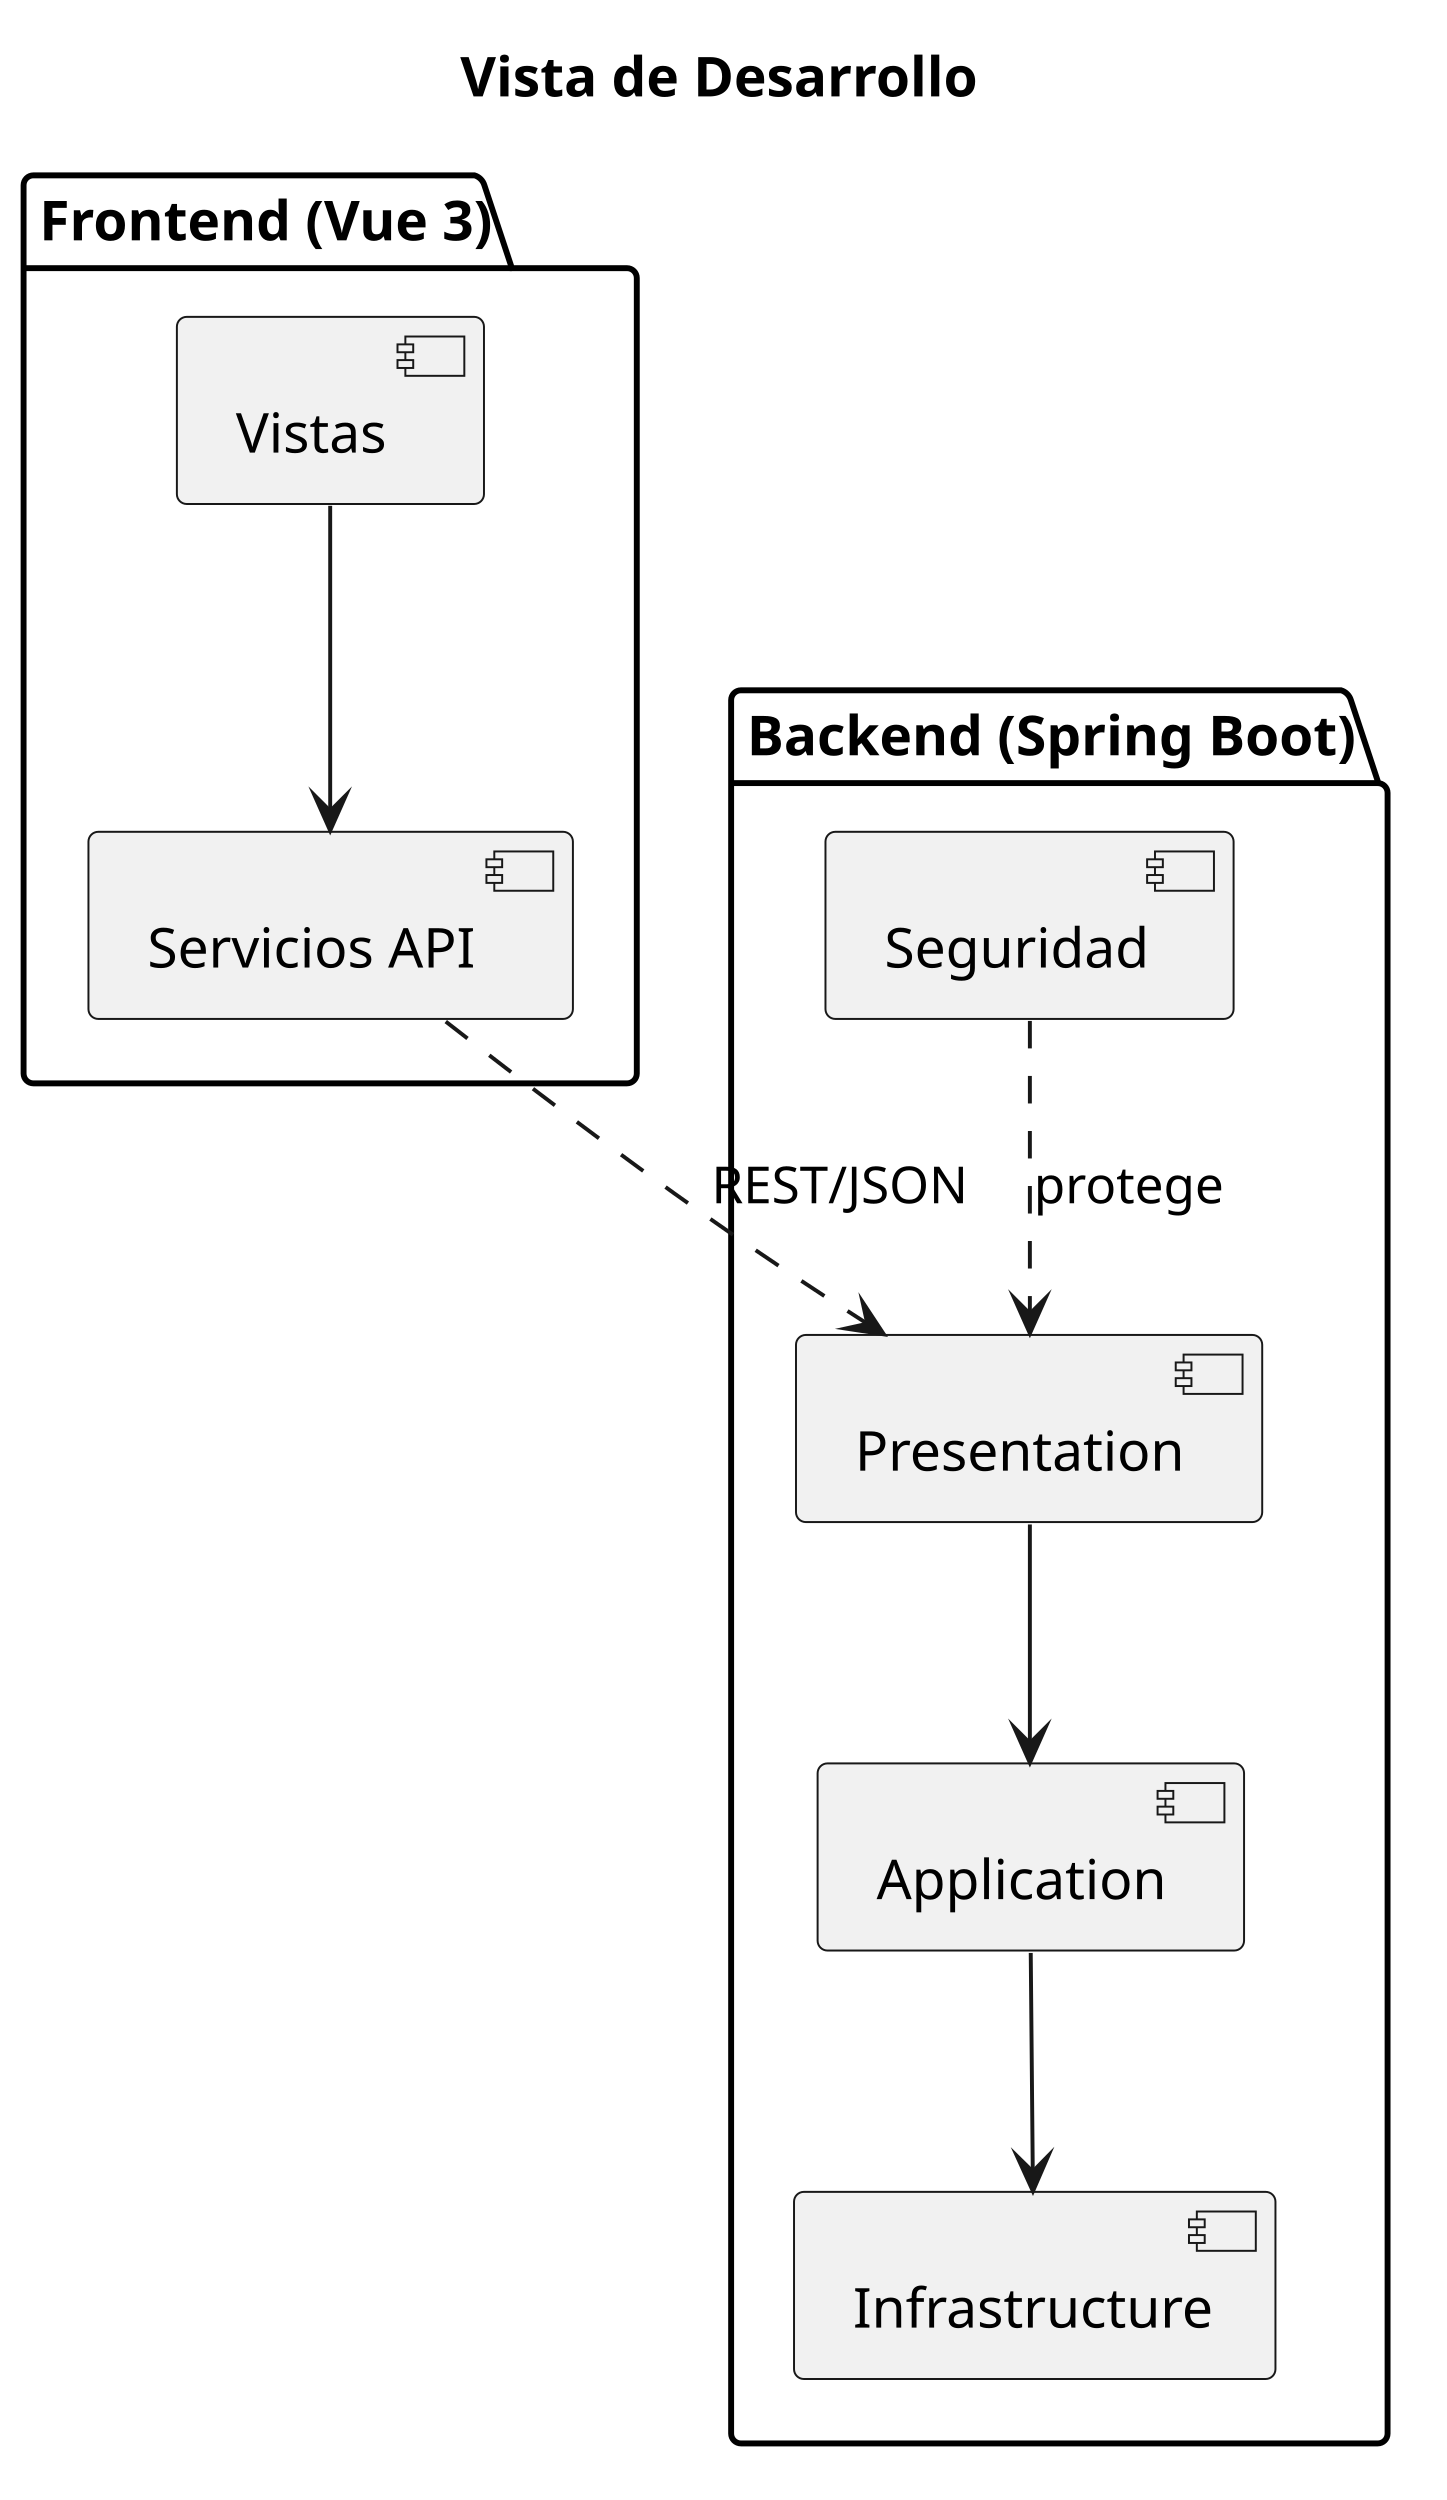
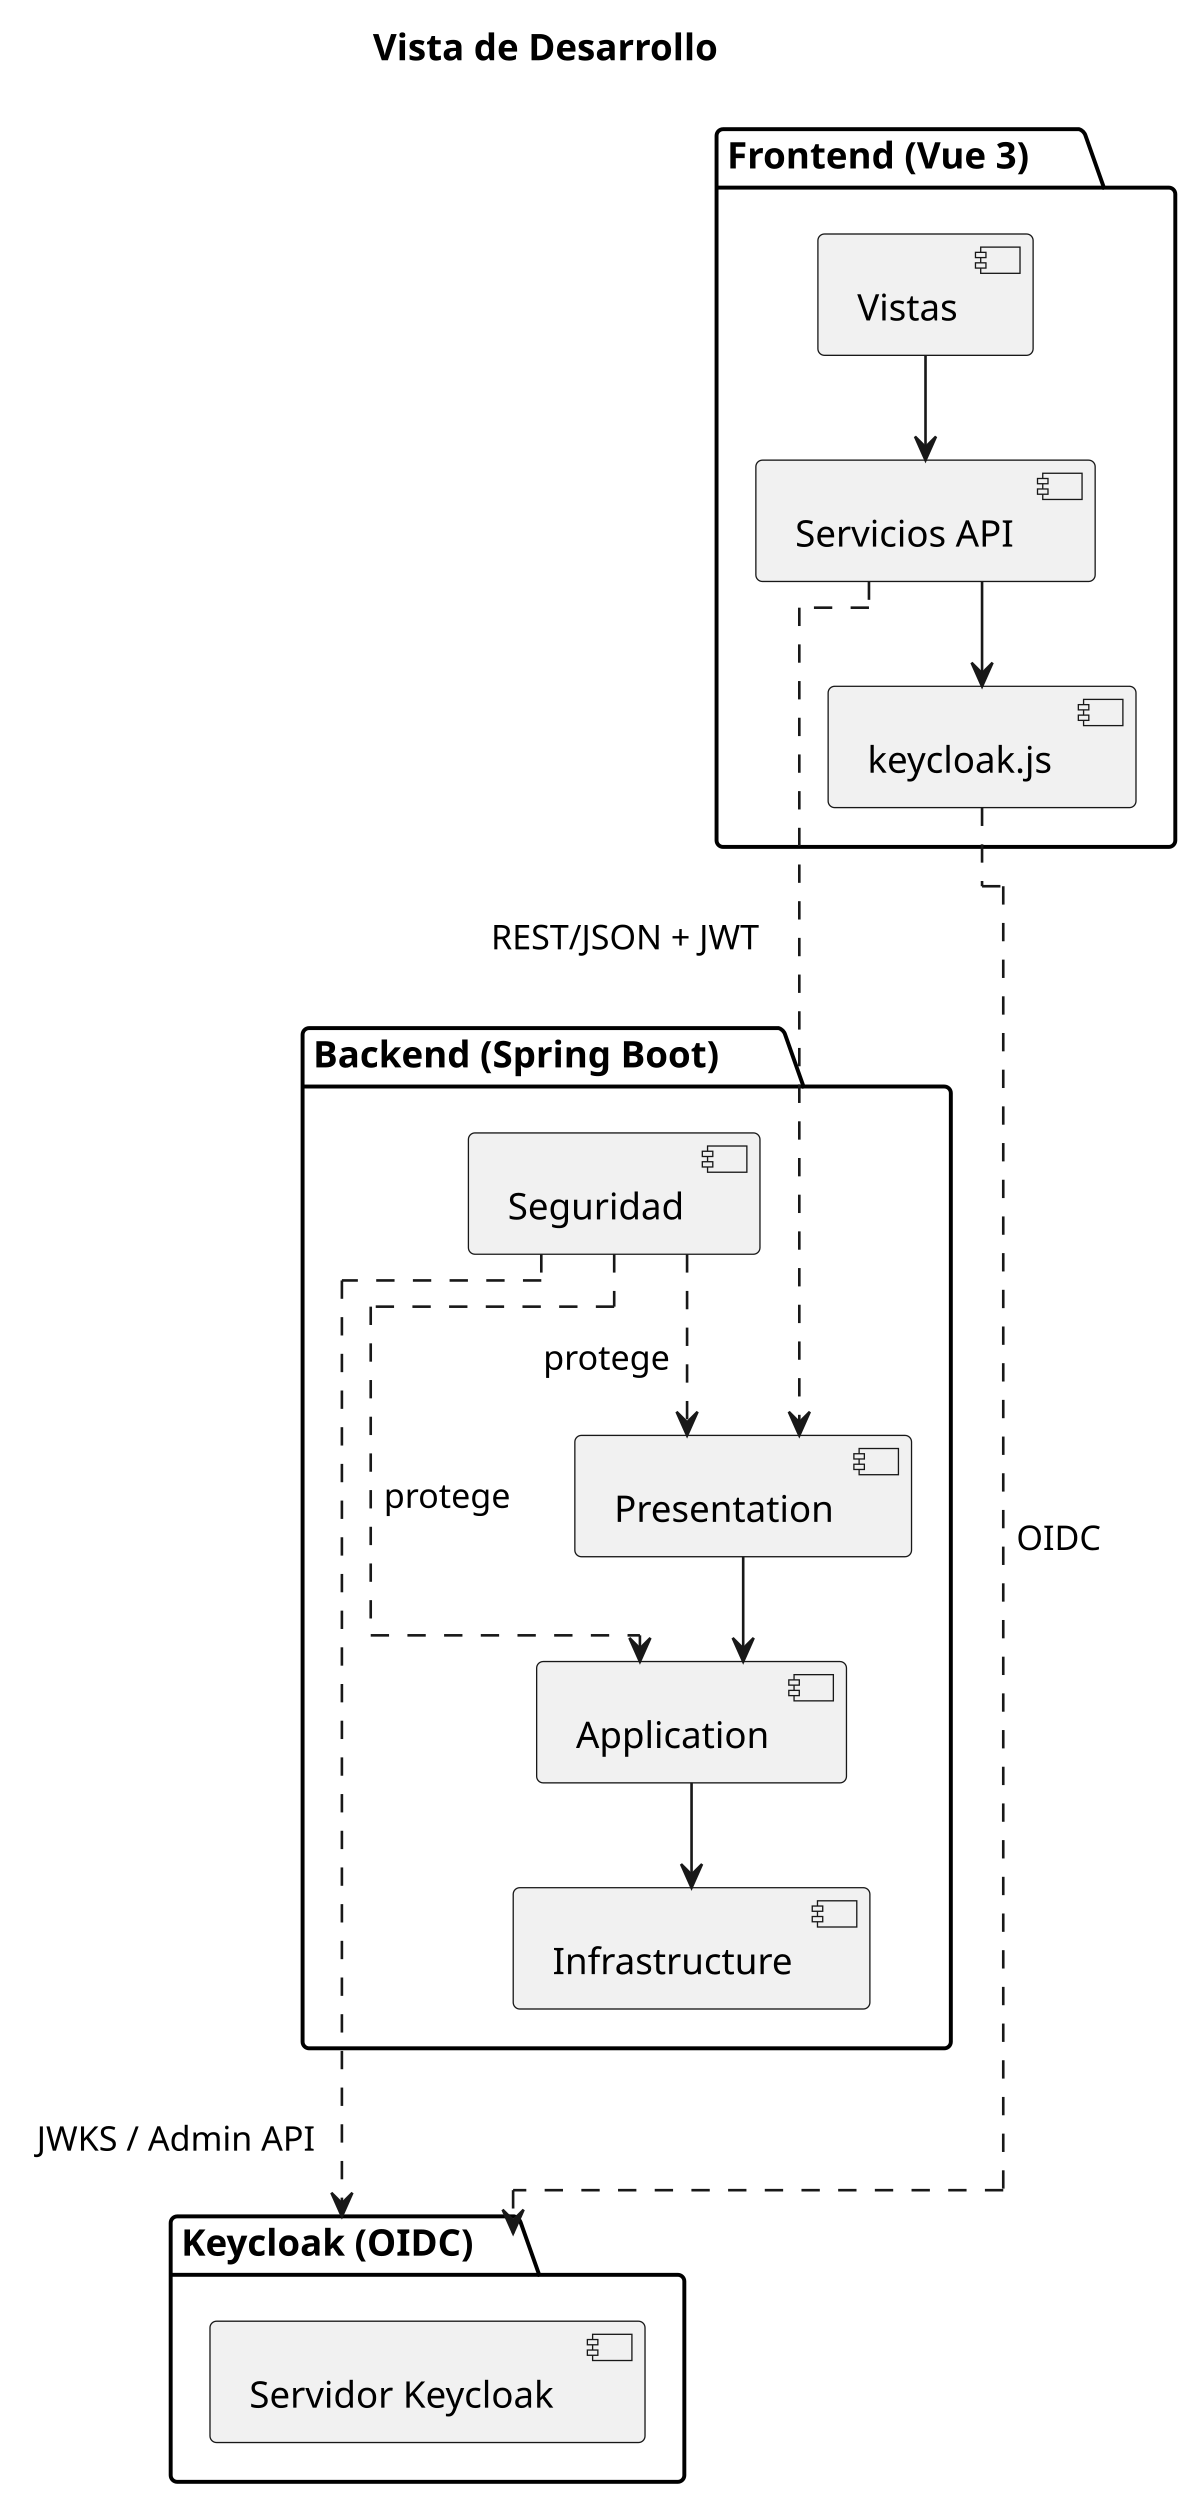
- <svg xmlns="http://www.w3.org/2000/svg" version="1.1" data-diagram-type="DESCRIPTION" style="width:368px;height:636px;background:#FFFFFF;" width="368px" height="636px" viewBox="0 0 368 636" zoomAndPan="magnify" preserveAspectRatio="none" contentStyleType="text/css">
+ <svg xmlns="http://www.w3.org/2000/svg" contentStyleType="text/css" data-diagram-type="DESCRIPTION" height="954px" preserveAspectRatio="none" style="width:455px;height:954px;background:#FFFFFF;" version="1.1" viewBox="0 0 455 954" width="455px" zoomAndPan="magnify">
  <defs />
-   <g font-family="sans-serif" lengthAdjust="spacing">
-     <g class="title" data-source-line="1">
-       <text x="117.086" y="24.533" fill="#000" font-size="14" textLength="126.827" font-weight="700">Vista de Desarrollo</text>
+   <g>
+     <g class="title" data-source-line="3">
+       <text fill="#000000" font-family="sans-serif" font-size="14" font-weight="bold" lengthAdjust="spacing" textLength="150.91" x="142.292" y="22.995">Vista de Desarrollo</text>
    </g>
-     <g class="cluster" data-qualified-name="Frontend .Vue 3." id="ent0001" data-source-line="2">
-       <path d="M8.5,44.609 L120.721,44.609 A3.75,3.75 0 0 1 123.221,47.109 L130.221,68.219 L159.5,68.219 A2.5,2.5 0 0 1 162,70.719 L162,273.109 A2.5,2.5 0 0 1 159.5,275.609 L8.5,275.609 A2.5,2.5 0 0 1 6,273.109 L6,47.109 A2.5,2.5 0 0 1 8.5,44.609" style="stroke:#000;stroke-width:1.5;" fill="none" />
-       <line x1="6" y1="68.219" x2="130.221" y2="68.219" style="stroke:#000;stroke-width:1.5;" />
-       <text x="10" y="61.143" fill="#000" font-size="14" textLength="111.221" font-weight="700">Frontend (Vue 3)</text>
+     <path d="M275.937,49.297 L411.749,49.297 A3.75,3.75 0 0 1 414.249,51.797 L421.249,71.594 L445.993,71.594 A2.5,2.5 0 0 1 448.493,74.094 L448.493,320.688 A2.5,2.5 0 0 1 445.993,323.188 L275.937,323.188 A2.5,2.5 0 0 1 273.437,320.688 L273.437,51.797 A2.5,2.5 0 0 1 275.937,49.297" fill="none" style="stroke:#000000;stroke-width:1.5;" />
+     <line style="stroke:#000000;stroke-width:1.5;" x1="273.437" x2="421.249" y1="71.594" y2="71.594" />
+     <text fill="#000000" font-family="sans-serif" font-size="14" font-weight="bold" lengthAdjust="spacing" textLength="134.811" x="277.437" y="64.292">Frontend (Vue 3)</text>
+     <path d="M117.968,392.32 L297.119,392.32 A3.75,3.75 0 0 1 299.619,394.82 L306.619,414.617 L360.341,414.617 A2.5,2.5 0 0 1 362.841,417.117 L362.841,779.141 A2.5,2.5 0 0 1 360.341,781.641 L117.968,781.641 A2.5,2.5 0 0 1 115.468,779.141 L115.468,394.82 A2.5,2.5 0 0 1 117.968,392.32" fill="none" style="stroke:#000000;stroke-width:1.5;" />
+     <line style="stroke:#000000;stroke-width:1.5;" x1="115.468" x2="306.619" y1="414.617" y2="414.617" />
+     <text fill="#000000" font-family="sans-serif" font-size="14" font-weight="bold" lengthAdjust="spacing" textLength="178.151" x="119.468" y="407.315">Backend (Spring Boot)</text>
+     <path d="M67.632,845.773 L196.252,845.773 A3.75,3.75 0 0 1 198.752,848.273 L205.752,868.07 L258.639,868.07 A2.5,2.5 0 0 1 261.139,870.57 L261.139,944.57 A2.5,2.5 0 0 1 258.639,947.07 L67.632,947.07 A2.5,2.5 0 0 1 65.132,944.57 L65.132,848.273 A2.5,2.5 0 0 1 67.632,845.773" fill="none" style="stroke:#000000;stroke-width:1.5;" />
+     <line style="stroke:#000000;stroke-width:1.5;" x1="65.132" x2="205.752" y1="868.07" y2="868.07" />
+     <text fill="#000000" font-family="sans-serif" font-size="14" font-weight="bold" lengthAdjust="spacing" textLength="127.62" x="69.132" y="860.769">Keycloak (OIDC)</text>
+     <g class="entity" data-entity="Vistas" data-source-line="6" data-uid="ent0003" id="entity_Vistas">
+       <rect fill="#F1F1F1" height="46.297" rx="2.5" ry="2.5" style="stroke:#181818;stroke-width:0.5;" width="82.123" x="312.113" y="89.297" />
+       <rect fill="#F1F1F1" height="10" style="stroke:#181818;stroke-width:0.5;" width="15" x="374.236" y="94.297" />
+       <rect fill="#F1F1F1" height="2" style="stroke:#181818;stroke-width:0.5;" width="4" x="372.236" y="96.297" />
+       <rect fill="#F1F1F1" height="2" style="stroke:#181818;stroke-width:0.5;" width="4" x="372.236" y="100.297" />
+       <text fill="#000000" font-family="sans-serif" font-size="14" lengthAdjust="spacing" textLength="42.123" x="327.113" y="122.292">Vistas</text>
    </g>
-     <g class="cluster" data-qualified-name="Backend .Spring Boot." id="ent0005" data-source-line="5">
-       <path d="M188.5,175.609 L341.169,175.609 A3.75,3.75 0 0 1 343.669,178.109 L350.669,199.219 L350.5,199.219 A2.5,2.5 0 0 1 353,201.719 L353,619.109 A2.5,2.5 0 0 1 350.5,621.609 L188.5,621.609 A2.5,2.5 0 0 1 186,619.109 L186,178.109 A2.5,2.5 0 0 1 188.5,175.609" style="stroke:#000;stroke-width:1.5;" fill="none" />
-       <line x1="186" y1="199.219" x2="350.669" y2="199.219" style="stroke:#000;stroke-width:1.5;" />
-       <text x="190" y="192.143" fill="#000" font-size="14" textLength="151.669" font-weight="700">Backend (Spring Boot)</text>
+     <g class="entity" data-entity="Servicios API" data-source-line="6" data-uid="ent0004" id="entity_Servicios API">
+       <rect fill="#F1F1F1" height="46.297" rx="2.5" ry="2.5" style="stroke:#181818;stroke-width:0.5;" width="129.476" x="288.437" y="175.594" />
+       <rect fill="#F1F1F1" height="10" style="stroke:#181818;stroke-width:0.5;" width="15" x="397.913" y="180.594" />
+       <rect fill="#F1F1F1" height="2" style="stroke:#181818;stroke-width:0.5;" width="4" x="395.913" y="182.594" />
+       <rect fill="#F1F1F1" height="2" style="stroke:#181818;stroke-width:0.5;" width="4" x="395.913" y="186.594" />
+       <text fill="#000000" font-family="sans-serif" font-size="14" lengthAdjust="spacing" textLength="89.476" x="303.437" y="208.589">Servicios API</text>
    </g>
-     <g class="entity" data-qualified-name="Frontend .Vue 3..Vistas" id="ent0002" data-source-line="3">
-       <rect x="45" y="80.609" width="78.124" height="47.609" fill="#F1F1F1" style="stroke:#181818;stroke-width:0.5;" rx="2.5" ry="2.5" />
-       <rect x="103.124" y="85.609" width="15" height="10" fill="#F1F1F1" style="stroke:#181818;stroke-width:0.5;" />
-       <rect x="101.124" y="87.609" width="4" height="2" fill="#F1F1F1" style="stroke:#181818;stroke-width:0.5;" />
-       <rect x="101.124" y="91.609" width="4" height="2" fill="#F1F1F1" style="stroke:#181818;stroke-width:0.5;" />
-       <text x="60" y="115.143" fill="#000" font-size="14" textLength="38.124">Vistas</text>
+     <g class="entity" data-entity="keycloak.js" data-source-line="7" data-uid="ent0006" id="entity_keycloak.js">
+       <rect fill="#F1F1F1" height="46.297" rx="2.5" ry="2.5" style="stroke:#181818;stroke-width:0.5;" width="117.478" x="316.015" y="261.891" />
+       <rect fill="#F1F1F1" height="10" style="stroke:#181818;stroke-width:0.5;" width="15" x="413.493" y="266.891" />
+       <rect fill="#F1F1F1" height="2" style="stroke:#181818;stroke-width:0.5;" width="4" x="411.493" y="268.891" />
+       <rect fill="#F1F1F1" height="2" style="stroke:#181818;stroke-width:0.5;" width="4" x="411.493" y="272.891" />
+       <text fill="#000000" font-family="sans-serif" font-size="14" lengthAdjust="spacing" textLength="77.478" x="331.015" y="294.886">keycloak.js</text>
    </g>
-     <g class="entity" data-qualified-name="Frontend .Vue 3..Servicios API" id="ent0003" data-source-line="3">
-       <rect x="22.5" y="211.609" width="123.248" height="47.609" fill="#F1F1F1" style="stroke:#181818;stroke-width:0.5;" rx="2.5" ry="2.5" />
-       <rect x="125.748" y="216.609" width="15" height="10" fill="#F1F1F1" style="stroke:#181818;stroke-width:0.5;" />
-       <rect x="123.748" y="218.609" width="4" height="2" fill="#F1F1F1" style="stroke:#181818;stroke-width:0.5;" />
-       <rect x="123.748" y="222.609" width="4" height="2" fill="#F1F1F1" style="stroke:#181818;stroke-width:0.5;" />
-       <text x="37.5" y="246.143" fill="#000" font-size="14" textLength="83.248">Servicios API</text>
+     <g class="entity" data-entity="Presentation" data-source-line="11" data-uid="ent0009" id="entity_Presentation">
+       <rect fill="#F1F1F1" height="46.297" rx="2.5" ry="2.5" style="stroke:#181818;stroke-width:0.5;" width="128.477" x="219.363" y="547.75" />
+       <rect fill="#F1F1F1" height="10" style="stroke:#181818;stroke-width:0.5;" width="15" x="327.841" y="552.75" />
+       <rect fill="#F1F1F1" height="2" style="stroke:#181818;stroke-width:0.5;" width="4" x="325.841" y="554.75" />
+       <rect fill="#F1F1F1" height="2" style="stroke:#181818;stroke-width:0.5;" width="4" x="325.841" y="558.75" />
+       <text fill="#000000" font-family="sans-serif" font-size="14" lengthAdjust="spacing" textLength="88.478" x="234.363" y="580.745">Presentation</text>
    </g>
-     <g class="entity" data-qualified-name="Backend .Spring Boot..Presentation" id="ent0006" data-source-line="6">
-       <rect x="202.5" y="339.609" width="118.606" height="47.609" fill="#F1F1F1" style="stroke:#181818;stroke-width:0.5;" rx="2.5" ry="2.5" />
-       <rect x="301.106" y="344.609" width="15" height="10" fill="#F1F1F1" style="stroke:#181818;stroke-width:0.5;" />
-       <rect x="299.106" y="346.609" width="4" height="2" fill="#F1F1F1" style="stroke:#181818;stroke-width:0.5;" />
-       <rect x="299.106" y="350.609" width="4" height="2" fill="#F1F1F1" style="stroke:#181818;stroke-width:0.5;" />
-       <text x="217.5" y="374.143" fill="#000" font-size="14" textLength="78.606">Presentation</text>
+     <g class="entity" data-entity="Application" data-source-line="11" data-uid="ent0010" id="entity_Application">
+       <rect fill="#F1F1F1" height="46.297" rx="2.5" ry="2.5" style="stroke:#181818;stroke-width:0.5;" width="118.224" x="204.786" y="634.047" />
+       <rect fill="#F1F1F1" height="10" style="stroke:#181818;stroke-width:0.5;" width="15" x="303.01" y="639.047" />
+       <rect fill="#F1F1F1" height="2" style="stroke:#181818;stroke-width:0.5;" width="4" x="301.01" y="641.047" />
+       <rect fill="#F1F1F1" height="2" style="stroke:#181818;stroke-width:0.5;" width="4" x="301.01" y="645.047" />
+       <text fill="#000000" font-family="sans-serif" font-size="14" lengthAdjust="spacing" textLength="78.224" x="219.786" y="667.042">Application</text>
    </g>
-     <g class="entity" data-qualified-name="Backend .Spring Boot..Application" id="ent0007" data-source-line="6">
-       <rect x="208" y="448.609" width="108.489" height="47.609" fill="#F1F1F1" style="stroke:#181818;stroke-width:0.5;" rx="2.5" ry="2.5" />
-       <rect x="296.489" y="453.609" width="15" height="10" fill="#F1F1F1" style="stroke:#181818;stroke-width:0.5;" />
-       <rect x="294.489" y="455.609" width="4" height="2" fill="#F1F1F1" style="stroke:#181818;stroke-width:0.5;" />
-       <rect x="294.489" y="459.609" width="4" height="2" fill="#F1F1F1" style="stroke:#181818;stroke-width:0.5;" />
-       <text x="223" y="483.143" fill="#000" font-size="14" textLength="68.489">Application</text>
+     <g class="entity" data-entity="Infrastructure" data-source-line="12" data-uid="ent0012" id="entity_Infrastructure">
+       <rect fill="#F1F1F1" height="46.297" rx="2.5" ry="2.5" style="stroke:#181818;stroke-width:0.5;" width="136.106" x="195.845" y="720.344" />
+       <rect fill="#F1F1F1" height="10" style="stroke:#181818;stroke-width:0.5;" width="15" x="311.951" y="725.344" />
+       <rect fill="#F1F1F1" height="2" style="stroke:#181818;stroke-width:0.5;" width="4" x="309.951" y="727.344" />
+       <rect fill="#F1F1F1" height="2" style="stroke:#181818;stroke-width:0.5;" width="4" x="309.951" y="731.344" />
+       <text fill="#000000" font-family="sans-serif" font-size="14" lengthAdjust="spacing" textLength="96.106" x="210.845" y="753.339">Infrastructure</text>
    </g>
-     <g class="entity" data-qualified-name="Backend .Spring Boot..Infrastructure" id="ent0009" data-source-line="7">
-       <rect x="202" y="557.609" width="122.476" height="47.609" fill="#F1F1F1" style="stroke:#181818;stroke-width:0.5;" rx="2.5" ry="2.5" />
-       <rect x="304.476" y="562.609" width="15" height="10" fill="#F1F1F1" style="stroke:#181818;stroke-width:0.5;" />
-       <rect x="302.476" y="564.609" width="4" height="2" fill="#F1F1F1" style="stroke:#181818;stroke-width:0.5;" />
-       <rect x="302.476" y="568.609" width="4" height="2" fill="#F1F1F1" style="stroke:#181818;stroke-width:0.5;" />
-       <text x="217" y="592.143" fill="#000" font-size="14" textLength="82.476">Infrastructure</text>
+     <g class="entity" data-entity="Seguridad" data-source-line="13" data-uid="ent0014" id="entity_Seguridad">
+       <rect fill="#F1F1F1" height="46.297" rx="2.5" ry="2.5" style="stroke:#181818;stroke-width:0.5;" width="111.258" x="178.746" y="432.32" />
+       <rect fill="#F1F1F1" height="10" style="stroke:#181818;stroke-width:0.5;" width="15" x="270.004" y="437.32" />
+       <rect fill="#F1F1F1" height="2" style="stroke:#181818;stroke-width:0.5;" width="4" x="268.004" y="439.32" />
+       <rect fill="#F1F1F1" height="2" style="stroke:#181818;stroke-width:0.5;" width="4" x="268.004" y="443.32" />
+       <text fill="#000000" font-family="sans-serif" font-size="14" lengthAdjust="spacing" textLength="71.258" x="193.746" y="465.315">Seguridad</text>
    </g>
-     <g class="entity" data-qualified-name="Backend .Spring Boot..Seguridad" id="ent0011" data-source-line="8">
-       <rect x="210" y="211.609" width="103.827" height="47.609" fill="#F1F1F1" style="stroke:#181818;stroke-width:0.5;" rx="2.5" ry="2.5" />
-       <rect x="293.827" y="216.609" width="15" height="10" fill="#F1F1F1" style="stroke:#181818;stroke-width:0.5;" />
-       <rect x="291.827" y="218.609" width="4" height="2" fill="#F1F1F1" style="stroke:#181818;stroke-width:0.5;" />
-       <rect x="291.827" y="222.609" width="4" height="2" fill="#F1F1F1" style="stroke:#181818;stroke-width:0.5;" />
-       <text x="225" y="246.143" fill="#000" font-size="14" textLength="63.827">Seguridad</text>
+     <g class="entity" data-entity="Servidor Keycloak" data-source-line="18" data-uid="ent0018" id="entity_Servidor Keycloak">
+       <rect fill="#F1F1F1" height="46.297" rx="2.5" ry="2.5" style="stroke:#181818;stroke-width:0.5;" width="166.007" x="80.132" y="885.773" />
+       <rect fill="#F1F1F1" height="10" style="stroke:#181818;stroke-width:0.5;" width="15" x="226.139" y="890.773" />
+       <rect fill="#F1F1F1" height="2" style="stroke:#181818;stroke-width:0.5;" width="4" x="224.139" y="892.773" />
+       <rect fill="#F1F1F1" height="2" style="stroke:#181818;stroke-width:0.5;" width="4" x="224.139" y="896.773" />
+       <text fill="#000000" font-family="sans-serif" font-size="14" lengthAdjust="spacing" textLength="126.007" x="95.132" y="918.769">Servidor Keycloak</text>
    </g>
-     <g class="link" data-entity-1="ent0002" data-entity-2="ent0003" id="lnk4" data-source-line="3" data-link-type="dependency">
-       <path d="M84,128.669 C84,152.009 84,182.889 84,206.309" style="stroke:#181818;stroke-width:1;" fill="none" id="Vistas-to-Servicios API" />
-       <polygon points="84,211.309,88,202.309,84,206.309,80,202.309,84,211.309" fill="#181818" style="stroke:#181818;stroke-width:1;stroke-linejoin:miter;stroke-miterlimit:10;" />
-     </g>
-     <g class="link" data-entity-1="ent0006" data-entity-2="ent0007" id="lnk8" data-source-line="6" data-link-type="dependency">
-       <path d="M262,387.829 C262,405.769 262,425.499 262,443.439" style="stroke:#181818;stroke-width:1;" fill="none" id="Presentation-to-Application" />
-       <polygon points="262,448.439,266,439.439,262,443.439,258,439.439,262,448.439" fill="#181818" style="stroke:#181818;stroke-width:1;stroke-linejoin:miter;stroke-miterlimit:10;" />
-     </g>
-     <g class="link" data-entity-1="ent0007" data-entity-2="ent0009" id="lnk10" data-source-line="7" data-link-type="dependency">
-       <path d="M262.22,496.829 C262.38,514.769 262.575,534.5 262.735,552.44" style="stroke:#181818;stroke-width:1;" fill="none" id="Application-to-Infrastructure" />
-       <polygon points="262.78,557.439,266.7,548.404,262.735,552.44,258.7,548.475,262.78,557.439" fill="#181818" style="stroke:#181818;stroke-width:1;stroke-linejoin:miter;stroke-miterlimit:10;" />
-     </g>
-     <g class="link" data-entity-1="ent0011" data-entity-2="ent0006" id="lnk12" data-source-line="8" data-link-type="dependency">
-       <path d="M262,259.719 C262,282.309 262,311.529 262,334.219" style="stroke:#181818;stroke-width:1;stroke-dasharray:7,7;" fill="none" id="Seguridad-to-Presentation" />
-       <polygon points="262,339.219,266,330.219,262,334.219,258,330.219,262,339.219" fill="#181818" style="stroke:#181818;stroke-width:1;stroke-linejoin:miter;stroke-miterlimit:10;" />
-       <text x="263" y="306.104" fill="#000" font-size="13" textLength="44.091">protege</text>
-     </g>
-     <g class="link" data-entity-1="ent0003" data-entity-2="ent0006" id="lnk13" data-source-line="10" data-link-type="dependency">
-       <path d="M113.4,259.889 C132.19,274.529 157.21,293.609 180,309.609 C194.43,319.739 206.458,327.684 220.648,336.764" style="stroke:#181818;stroke-width:1;stroke-dasharray:7,7;" fill="none" id="Servicios API-to-Presentation" />
-       <polygon points="224.86,339.459,219.435,331.239,220.648,336.764,215.123,337.978,224.86,339.459" fill="#181818" style="stroke:#181818;stroke-width:1;stroke-linejoin:miter;stroke-miterlimit:10;" />
-       <text x="181" y="306.104" fill="#000" font-size="13" textLength="72.954">REST/JSON</text>
-     </g>
+     <line style="stroke:#181818;stroke-width:1;" x1="353.175" x2="353.175" y1="135.594" y2="175.594" />
+     <polygon fill="#181818" points="353.175,175.594,357.175,166.594,353.175,170.594,349.175,166.594,353.175,175.594" style="stroke:#181818;stroke-width:1;" />
+     <line style="stroke:#181818;stroke-width:1;" x1="374.754" x2="374.754" y1="221.891" y2="261.891" />
+     <polygon fill="#181818" points="374.754,261.891,378.754,252.891,374.754,256.891,370.754,252.891,374.754,261.891" style="stroke:#181818;stroke-width:1;" />
+     <line style="stroke:#181818;stroke-width:1;" x1="283.602" x2="283.602" y1="594.047" y2="634.047" />
+     <polygon fill="#181818" points="283.602,634.047,287.602,625.047,283.602,629.047,279.602,625.047,283.602,634.047" style="stroke:#181818;stroke-width:1;" />
+     <line style="stroke:#181818;stroke-width:1;" x1="263.898" x2="263.898" y1="680.344" y2="720.344" />
+     <polygon fill="#181818" points="263.898,720.344,267.898,711.344,263.898,715.344,259.898,711.344,263.898,720.344" style="stroke:#181818;stroke-width:1;" />
+     <line style="stroke:#181818;stroke-width:1;stroke-dasharray:7,7;" x1="262.189" x2="262.189" y1="478.617" y2="547.75" />
+     <polygon fill="#181818" points="262.189,547.75,266.189,538.75,262.189,542.75,258.189,538.75,262.189,547.75" style="stroke:#181818;stroke-width:1;" />
+     <text fill="#000000" font-family="sans-serif" font-size="13" lengthAdjust="spacing" textLength="50.895" x="207.294" y="522.684">protege</text>
+     <line style="stroke:#181818;stroke-width:1;stroke-dasharray:7,7;" x1="234.375" x2="234.375" y1="478.617" y2="498.617" />
+     <line style="stroke:#181818;stroke-width:1;stroke-dasharray:7,7;" x1="234.375" x2="141.468" y1="498.617" y2="498.617" />
+     <line style="stroke:#181818;stroke-width:1;stroke-dasharray:7,7;" x1="141.468" x2="141.468" y1="498.617" y2="624.047" />
+     <line style="stroke:#181818;stroke-width:1;stroke-dasharray:7,7;" x1="141.468" x2="244.194" y1="624.047" y2="624.047" />
+     <line style="stroke:#181818;stroke-width:1;stroke-dasharray:7,7;" x1="244.194" x2="244.194" y1="624.047" y2="634.047" />
+     <polygon fill="#181818" points="244.194,634.047,248.194,625.047,244.194,629.047,240.194,625.047,244.194,634.047" style="stroke:#181818;stroke-width:1;" />
+     <text fill="#000000" font-family="sans-serif" font-size="13" lengthAdjust="spacing" textLength="50.895" x="146.468" y="575.399">protege</text>
+     <line style="stroke:#181818;stroke-width:1;stroke-dasharray:7,7;" x1="331.596" x2="331.596" y1="221.891" y2="231.891" />
+     <line style="stroke:#181818;stroke-width:1;stroke-dasharray:7,7;" x1="331.596" x2="305.015" y1="231.891" y2="231.891" />
+     <line style="stroke:#181818;stroke-width:1;stroke-dasharray:7,7;" x1="305.015" x2="305.015" y1="231.891" y2="547.75" />
+     <polygon fill="#181818" points="305.015,547.75,309.015,538.75,305.015,542.75,301.015,538.75,305.015,547.75" style="stroke:#181818;stroke-width:1;" />
+     <text fill="#000000" font-family="sans-serif" font-size="13" lengthAdjust="spacing" textLength="113.648" x="187.367" y="362.254">REST/JSON + JWT</text>
+     <line style="stroke:#181818;stroke-width:1;stroke-dasharray:7,7;" x1="374.754" x2="374.754" y1="308.188" y2="338.188" />
+     <line style="stroke:#181818;stroke-width:1;stroke-dasharray:7,7;" x1="374.754" x2="382.841" y1="338.188" y2="338.188" />
+     <line style="stroke:#181818;stroke-width:1;stroke-dasharray:7,7;" x1="382.841" x2="382.841" y1="338.188" y2="835.773" />
+     <line style="stroke:#181818;stroke-width:1;stroke-dasharray:7,7;" x1="382.841" x2="195.803" y1="835.773" y2="835.773" />
+     <line style="stroke:#181818;stroke-width:1;stroke-dasharray:7,7;" x1="195.803" x2="195.803" y1="835.773" y2="852.225" />
+     <polygon fill="#181818" points="195.803,852.225,199.803,843.225,195.803,847.225,191.803,843.225,195.803,852.225" style="stroke:#181818;stroke-width:1;" />
+     <text fill="#000000" font-family="sans-serif" font-size="13" lengthAdjust="spacing" textLength="33.154" x="387.841" y="591.481">OIDC</text>
+     <line style="stroke:#181818;stroke-width:1;stroke-dasharray:7,7;" x1="206.56" x2="206.56" y1="478.617" y2="488.617" />
+     <line style="stroke:#181818;stroke-width:1;stroke-dasharray:7,7;" x1="206.56" x2="130.468" y1="488.617" y2="488.617" />
+     <line style="stroke:#181818;stroke-width:1;stroke-dasharray:7,7;" x1="130.468" x2="130.468" y1="488.617" y2="845.773" />
+     <polygon fill="#181818" points="130.468,845.773,134.468,836.773,130.468,840.773,126.468,836.773,130.468,845.773" style="stroke:#181818;stroke-width:1;" />
+     <text fill="#000000" font-family="sans-serif" font-size="13" lengthAdjust="spacing" textLength="112.468" x="14" y="820.707">JWKS / Admin API</text>
  </g>
</svg>
